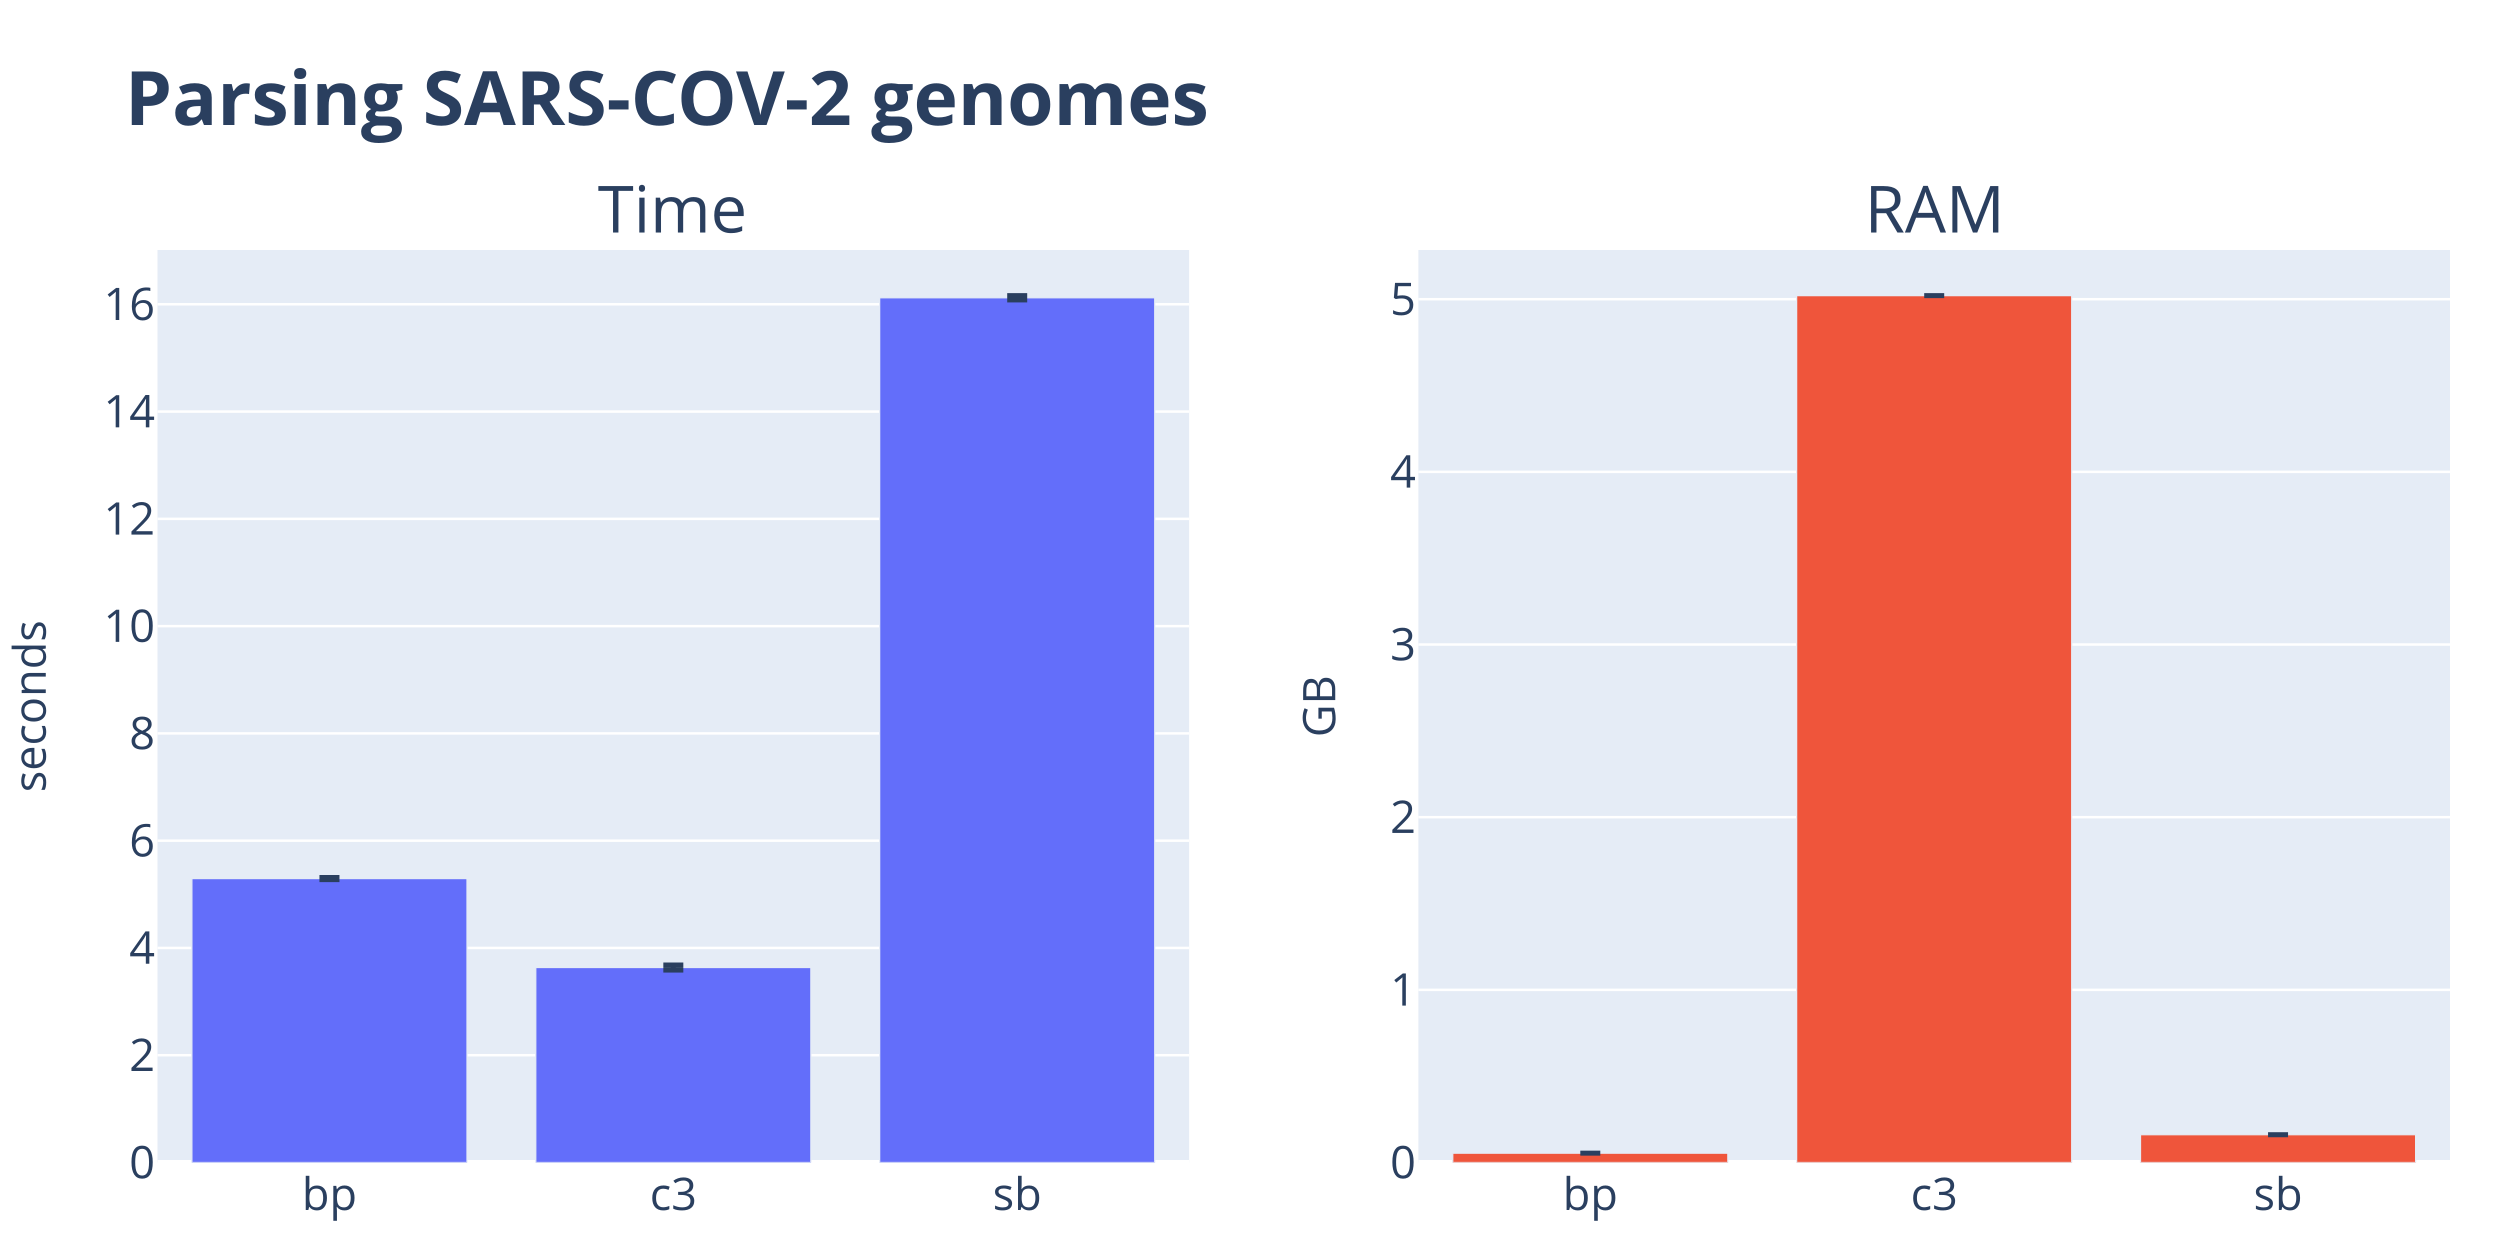
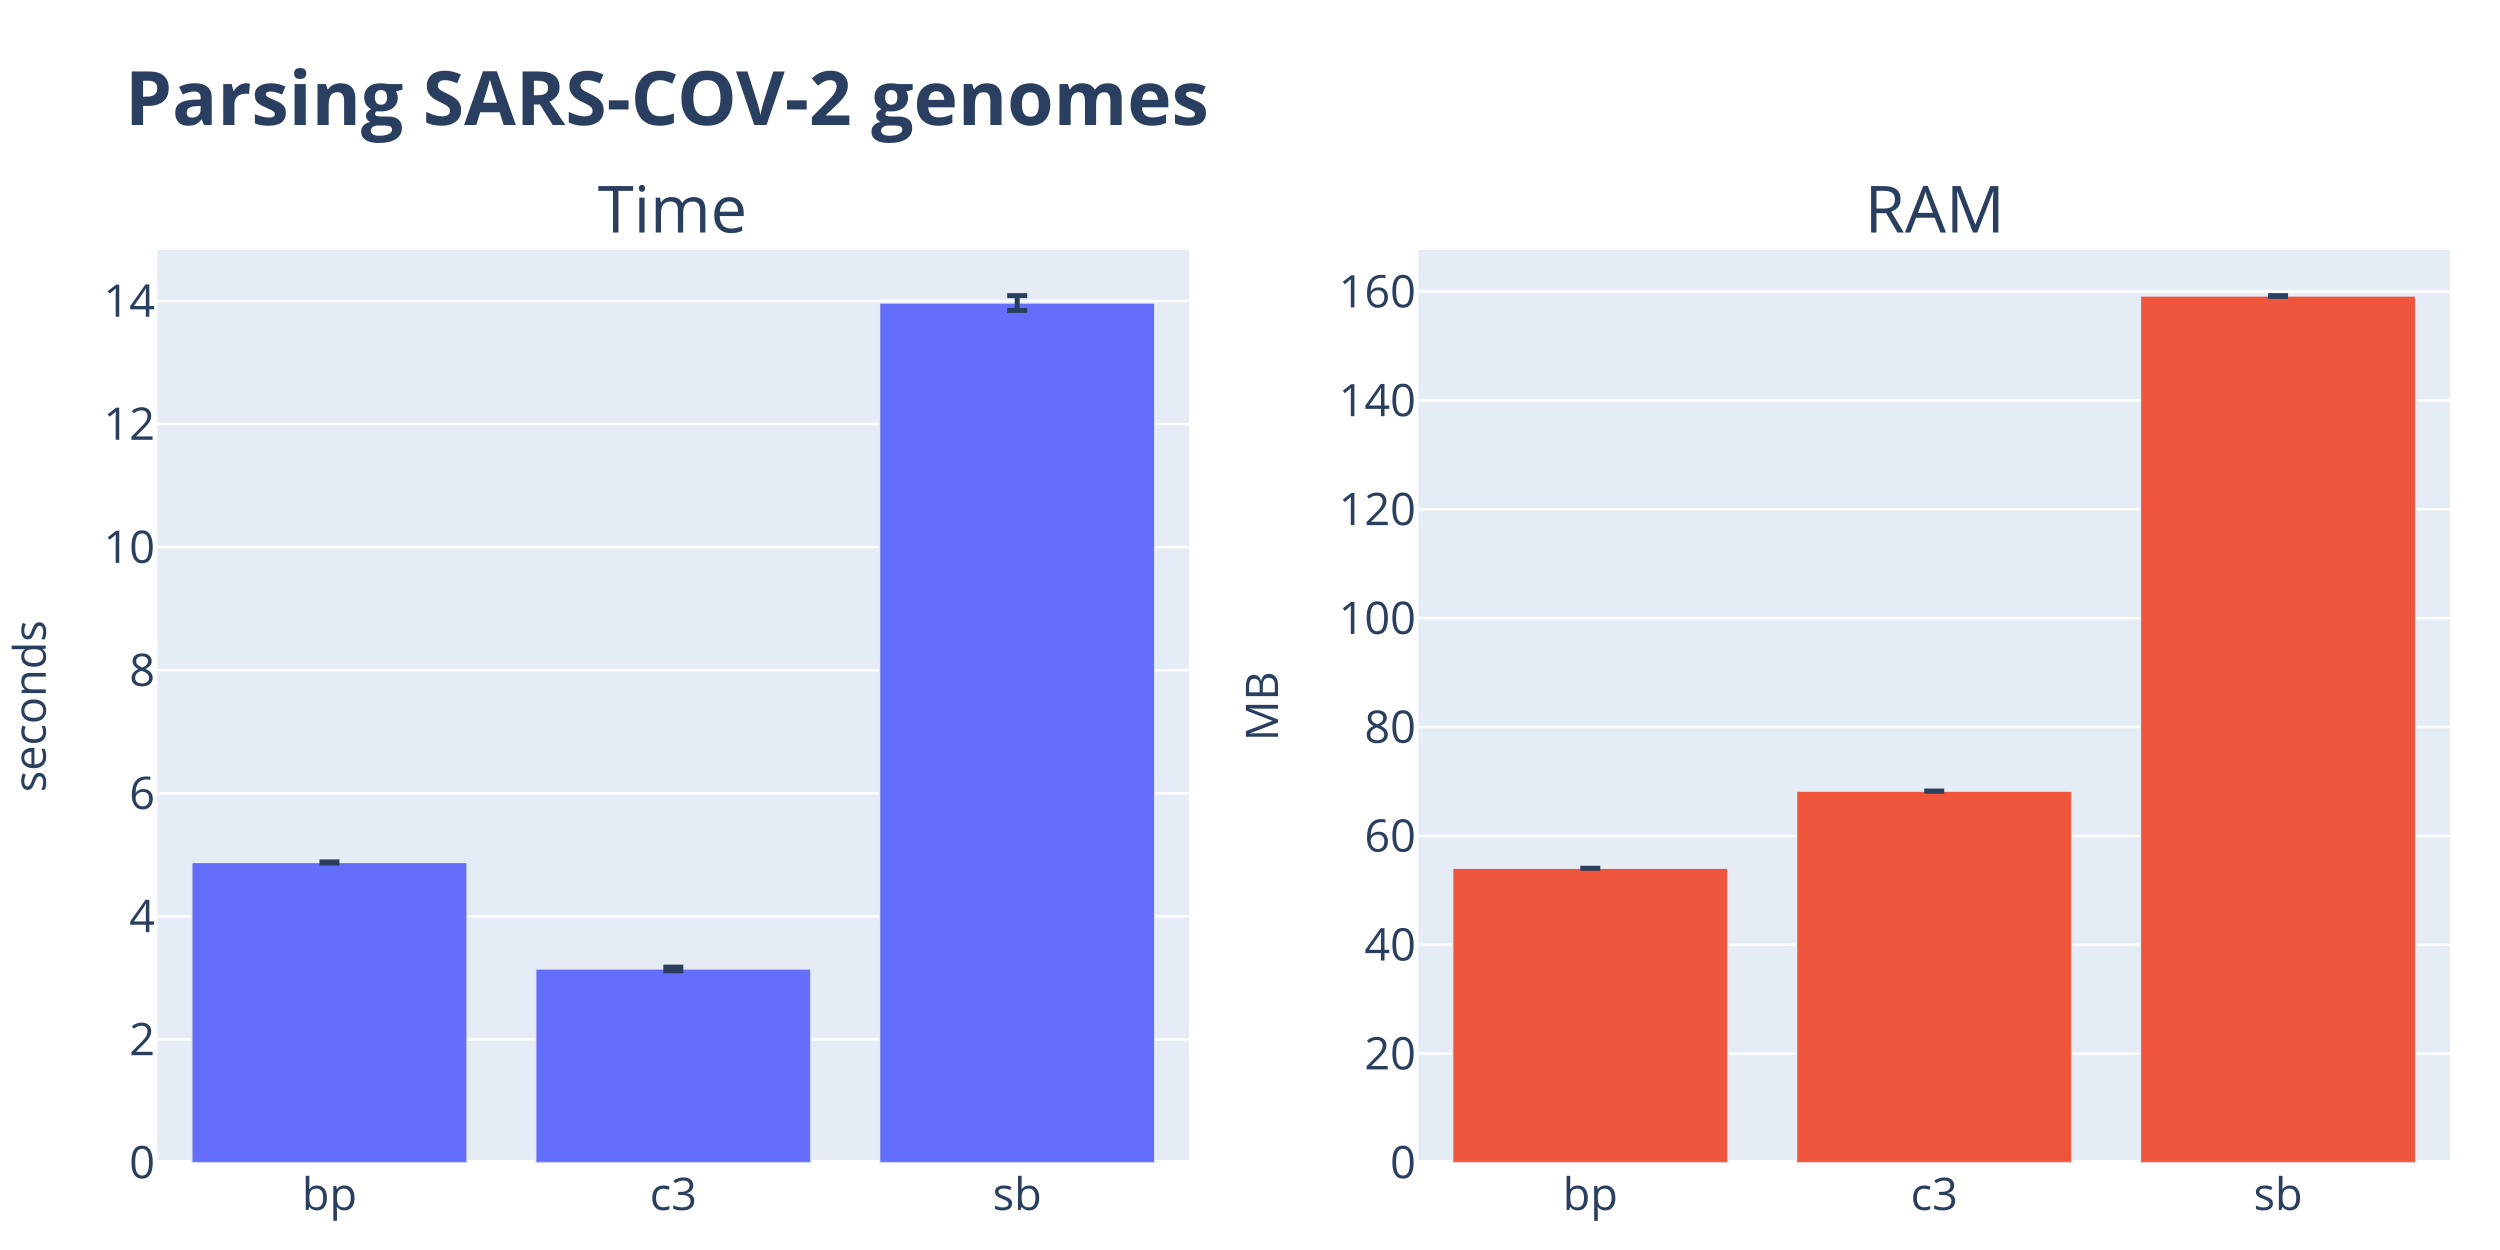
<svg xmlns="http://www.w3.org/2000/svg" class="main-svg" width="1000" height="500" style="" viewBox="0 0 1000 500">
  <rect x="0" y="0" width="1000" height="500" style="fill: rgb(255, 255, 255); fill-opacity: 1;" />
-   <defs id="defs-fc7138">
+   <defs id="defs-a2b4bd">
    <g class="clips">
-       <clipPath id="clipfc7138xyplot" class="plotclip">
+       <clipPath id="clipa2b4bdxyplot" class="plotclip">
        <rect width="412.65" height="365" />
      </clipPath>
-       <clipPath id="clipfc7138x2y2plot" class="plotclip">
+       <clipPath id="clipa2b4bdx2y2plot" class="plotclip">
        <rect width="412.65" height="365" />
      </clipPath>
-       <clipPath class="axesclip" id="clipfc7138x">
+       <clipPath class="axesclip" id="clipa2b4bdx">
        <rect x="63" y="0" width="412.65" height="500" />
      </clipPath>
-       <clipPath class="axesclip" id="clipfc7138y">
+       <clipPath class="axesclip" id="clipa2b4bdy">
        <rect x="0" y="100" width="1000" height="365" />
      </clipPath>
-       <clipPath class="axesclip" id="clipfc7138xy">
+       <clipPath class="axesclip" id="clipa2b4bdxy">
        <rect x="63" y="100" width="412.65" height="365" />
      </clipPath>
-       <clipPath class="axesclip" id="clipfc7138y2">
+       <clipPath class="axesclip" id="clipa2b4bdy2">
        <rect x="0" y="100" width="1000" height="365" />
      </clipPath>
-       <clipPath class="axesclip" id="clipfc7138xy2">
+       <clipPath class="axesclip" id="clipa2b4bdxy2">
        <rect x="63" y="100" width="412.65" height="365" />
      </clipPath>
-       <clipPath class="axesclip" id="clipfc7138x2">
+       <clipPath class="axesclip" id="clipa2b4bdx2">
        <rect x="567.35" y="0" width="412.65" height="500" />
      </clipPath>
-       <clipPath class="axesclip" id="clipfc7138x2y">
+       <clipPath class="axesclip" id="clipa2b4bdx2y">
        <rect x="567.35" y="100" width="412.65" height="365" />
      </clipPath>
-       <clipPath class="axesclip" id="clipfc7138x2y2">
+       <clipPath class="axesclip" id="clipa2b4bdx2y2">
        <rect x="567.35" y="100" width="412.65" height="365" />
      </clipPath>
    </g>
    <g class="gradients" />
    <g class="patterns" />
  </defs>
  <g class="bglayer">
    <rect class="bg" x="63" y="100" width="412.65" height="365" style="fill: rgb(229, 236, 246); fill-opacity: 1; stroke-width: 0;" />
    <rect class="bg" x="567.35" y="100" width="412.65" height="365" style="fill: rgb(229, 236, 246); fill-opacity: 1; stroke-width: 0;" />
  </g>
  <g class="layer-below">
    <g class="imagelayer" />
    <g class="shapelayer" />
  </g>
  <g class="cartesianlayer">
    <g class="subplot xy">
      <g class="layer-subplot">
        <g class="shapelayer" />
        <g class="imagelayer" />
      </g>
      <g class="minor-gridlayer">
        <g class="x" />
        <g class="y" />
      </g>
      <g class="gridlayer">
        <g class="x" />
        <g class="y">
-           <path class="ygrid crisp" transform="translate(0,422.09)" d="M63,0h412.65" style="stroke: rgb(255, 255, 255); stroke-opacity: 1; stroke-width: 1px;" />
-           <path class="ygrid crisp" transform="translate(0,379.18)" d="M63,0h412.65" style="stroke: rgb(255, 255, 255); stroke-opacity: 1; stroke-width: 1px;" />
-           <path class="ygrid crisp" transform="translate(0,336.27)" d="M63,0h412.65" style="stroke: rgb(255, 255, 255); stroke-opacity: 1; stroke-width: 1px;" />
-           <path class="ygrid crisp" transform="translate(0,293.36)" d="M63,0h412.65" style="stroke: rgb(255, 255, 255); stroke-opacity: 1; stroke-width: 1px;" />
-           <path class="ygrid crisp" transform="translate(0,250.45)" d="M63,0h412.65" style="stroke: rgb(255, 255, 255); stroke-opacity: 1; stroke-width: 1px;" />
-           <path class="ygrid crisp" transform="translate(0,207.54)" d="M63,0h412.65" style="stroke: rgb(255, 255, 255); stroke-opacity: 1; stroke-width: 1px;" />
-           <path class="ygrid crisp" transform="translate(0,164.63)" d="M63,0h412.65" style="stroke: rgb(255, 255, 255); stroke-opacity: 1; stroke-width: 1px;" />
-           <path class="ygrid crisp" transform="translate(0,121.71)" d="M63,0h412.65" style="stroke: rgb(255, 255, 255); stroke-opacity: 1; stroke-width: 1px;" />
+           <path class="ygrid crisp" transform="translate(0,415.77)" d="M63,0h412.65" style="stroke: rgb(255, 255, 255); stroke-opacity: 1; stroke-width: 1px;" />
+           <path class="ygrid crisp" transform="translate(0,366.54)" d="M63,0h412.65" style="stroke: rgb(255, 255, 255); stroke-opacity: 1; stroke-width: 1px;" />
+           <path class="ygrid crisp" transform="translate(0,317.31)" d="M63,0h412.65" style="stroke: rgb(255, 255, 255); stroke-opacity: 1; stroke-width: 1px;" />
+           <path class="ygrid crisp" transform="translate(0,268.08)" d="M63,0h412.65" style="stroke: rgb(255, 255, 255); stroke-opacity: 1; stroke-width: 1px;" />
+           <path class="ygrid crisp" transform="translate(0,218.85)" d="M63,0h412.65" style="stroke: rgb(255, 255, 255); stroke-opacity: 1; stroke-width: 1px;" />
+           <path class="ygrid crisp" transform="translate(0,169.62)" d="M63,0h412.65" style="stroke: rgb(255, 255, 255); stroke-opacity: 1; stroke-width: 1px;" />
+           <path class="ygrid crisp" transform="translate(0,120.39)" d="M63,0h412.65" style="stroke: rgb(255, 255, 255); stroke-opacity: 1; stroke-width: 1px;" />
        </g>
      </g>
      <g class="zerolinelayer">
        <path class="yzl zl crisp" transform="translate(0,465)" d="M63,0h412.65" style="stroke: rgb(255, 255, 255); stroke-opacity: 1; stroke-width: 2px;" />
      </g>
      <g class="layer-between">
        <g class="shapelayer" />
        <g class="imagelayer" />
      </g>
      <path class="xlines-below" />
      <path class="ylines-below" />
      <g class="overlines-below" />
      <g class="xaxislayer-below" />
      <g class="yaxislayer-below" />
      <g class="overaxes-below" />
      <g class="overplot">
-         <g class="xy" transform="translate(63,100)" clip-path="url(#clipfc7138xyplot)">
+         <g class="xy" transform="translate(63,100)" clip-path="url(#clipa2b4bdxyplot)">
          <g class="barlayer mlayer">
            <g class="trace bars" style="opacity: 1;">
              <g class="points">
                <g class="point">
-                   <path d="M13.75,365V251.43H123.8V365Z" style="vector-effect: none; opacity: 1; stroke-width: 0.5px; fill: rgb(99, 110, 250); fill-opacity: 1; stroke: rgb(229, 236, 246); stroke-opacity: 1;" />
-                 </g>
-                 <g class="point">
-                   <path d="M151.31,365V287.01H261.35V365Z" style="vector-effect: none; opacity: 1; stroke-width: 0.5px; fill: rgb(99, 110, 250); fill-opacity: 1; stroke: rgb(229, 236, 246); stroke-opacity: 1;" />
-                 </g>
-                 <g class="point">
-                   <path d="M288.86,365V19.11H398.9V365Z" style="vector-effect: none; opacity: 1; stroke-width: 0.5px; fill: rgb(99, 110, 250); fill-opacity: 1; stroke: rgb(229, 236, 246); stroke-opacity: 1;" />
-                 </g>
-               </g>
-               <g class="errorbar" style="opacity: 1;">
-                 <path class="yerror" d="M64.78,251h8m-4,0V251.85m-4,0h8" style="vector-effect: none; stroke-width: 2px; stroke: rgb(42, 63, 95); stroke-opacity: 1;" />
-               </g>
-               <g class="errorbar" style="opacity: 1;">
-                 <path class="yerror" d="M202.33,286h8m-4,0V288.03m-4,0h8" style="vector-effect: none; stroke-width: 2px; stroke: rgb(42, 63, 95); stroke-opacity: 1;" />
-               </g>
-               <g class="errorbar" style="opacity: 1;">
-                 <path class="yerror" d="M339.88,18.25h8m-4,0V19.97m-4,0h8" style="vector-effect: none; stroke-width: 2px; stroke: rgb(42, 63, 95); stroke-opacity: 1;" />
+                   <path d="M13.75,365V244.99H123.8V365Z" style="vector-effect: none; opacity: 1; stroke-width: 0.5px; fill: rgb(99, 110, 250); fill-opacity: 1; stroke: rgb(229, 236, 246); stroke-opacity: 1;" />
+                 </g>
+                 <g class="point">
+                   <path d="M151.31,365V287.59H261.35V365Z" style="vector-effect: none; opacity: 1; stroke-width: 0.5px; fill: rgb(99, 110, 250); fill-opacity: 1; stroke: rgb(229, 236, 246); stroke-opacity: 1;" />
+                 </g>
+                 <g class="point">
+                   <path d="M288.86,365V21.21H398.9V365Z" style="vector-effect: none; opacity: 1; stroke-width: 0.5px; fill: rgb(99, 110, 250); fill-opacity: 1; stroke: rgb(229, 236, 246); stroke-opacity: 1;" />
+                 </g>
+               </g>
+               <g class="errorbar" style="opacity: 1;">
+                 <path class="yerror" d="M64.78,244.76h8m-4,0V245.23m-4,0h8" style="vector-effect: none; stroke-width: 2px; stroke: rgb(42, 63, 95); stroke-opacity: 1;" />
+               </g>
+               <g class="errorbar" style="opacity: 1;">
+                 <path class="yerror" d="M202.33,286.86h8m-4,0V288.31m-4,0h8" style="vector-effect: none; stroke-width: 2px; stroke: rgb(42, 63, 95); stroke-opacity: 1;" />
+               </g>
+               <g class="errorbar" style="opacity: 1;">
+                 <path class="yerror" d="M339.88,18.25h8m-4,0V24.17m-4,0h8" style="vector-effect: none; stroke-width: 2px; stroke: rgb(42, 63, 95); stroke-opacity: 1;" />
              </g>
            </g>
          </g>
        </g>
      </g>
      <g class="zerolinelayer-above" />
      <path class="xlines-above crisp" d="M0,0" style="fill: none;" />
      <path class="ylines-above crisp" d="M0,0" style="fill: none;" />
      <g class="overlines-above" />
      <g class="xaxislayer-above">
        <g class="xtick">
          <text text-anchor="middle" x="0" y="484" transform="translate(131.78,0)" style="font-family: 'Open Sans', verdana, arial, sans-serif; font-size: 18px; fill: rgb(42, 63, 95); fill-opacity: 1; white-space: pre;">bp</text>
        </g>
        <g class="xtick">
          <text text-anchor="middle" x="0" y="484" transform="translate(269.33,0)" style="font-family: 'Open Sans', verdana, arial, sans-serif; font-size: 18px; fill: rgb(42, 63, 95); fill-opacity: 1; white-space: pre;">c3</text>
        </g>
        <g class="xtick">
          <text text-anchor="middle" x="0" y="484" transform="translate(406.88,0)" style="font-family: 'Open Sans', verdana, arial, sans-serif; font-size: 18px; fill: rgb(42, 63, 95); fill-opacity: 1; white-space: pre;">sb</text>
        </g>
      </g>
      <g class="yaxislayer-above">
        <g class="ytick">
          <text text-anchor="end" x="62" y="6.3" transform="translate(0,465)" style="font-family: 'Open Sans', verdana, arial, sans-serif; font-size: 18px; fill: rgb(42, 63, 95); fill-opacity: 1; white-space: pre;">0</text>
        </g>
        <g class="ytick">
-           <text text-anchor="end" x="62" y="6.3" style="font-family: 'Open Sans', verdana, arial, sans-serif; font-size: 18px; fill: rgb(42, 63, 95); fill-opacity: 1; white-space: pre;" transform="translate(0,422.09)">2</text>
-         </g>
-         <g class="ytick">
-           <text text-anchor="end" x="62" y="6.3" style="font-family: 'Open Sans', verdana, arial, sans-serif; font-size: 18px; fill: rgb(42, 63, 95); fill-opacity: 1; white-space: pre;" transform="translate(0,379.18)">4</text>
-         </g>
-         <g class="ytick">
-           <text text-anchor="end" x="62" y="6.3" style="font-family: 'Open Sans', verdana, arial, sans-serif; font-size: 18px; fill: rgb(42, 63, 95); fill-opacity: 1; white-space: pre;" transform="translate(0,336.27)">6</text>
-         </g>
-         <g class="ytick">
-           <text text-anchor="end" x="62" y="6.3" style="font-family: 'Open Sans', verdana, arial, sans-serif; font-size: 18px; fill: rgb(42, 63, 95); fill-opacity: 1; white-space: pre;" transform="translate(0,293.36)">8</text>
-         </g>
-         <g class="ytick">
-           <text text-anchor="end" x="62" y="6.3" style="font-family: 'Open Sans', verdana, arial, sans-serif; font-size: 18px; fill: rgb(42, 63, 95); fill-opacity: 1; white-space: pre;" transform="translate(0,250.45)">10</text>
-         </g>
-         <g class="ytick">
-           <text text-anchor="end" x="62" y="6.3" style="font-family: 'Open Sans', verdana, arial, sans-serif; font-size: 18px; fill: rgb(42, 63, 95); fill-opacity: 1; white-space: pre;" transform="translate(0,207.54)">12</text>
-         </g>
-         <g class="ytick">
-           <text text-anchor="end" x="62" y="6.3" style="font-family: 'Open Sans', verdana, arial, sans-serif; font-size: 18px; fill: rgb(42, 63, 95); fill-opacity: 1; white-space: pre;" transform="translate(0,164.63)">14</text>
-         </g>
-         <g class="ytick">
-           <text text-anchor="end" x="62" y="6.3" style="font-family: 'Open Sans', verdana, arial, sans-serif; font-size: 18px; fill: rgb(42, 63, 95); fill-opacity: 1; white-space: pre;" transform="translate(0,121.71)">16</text>
+           <text text-anchor="end" x="62" y="6.3" style="font-family: 'Open Sans', verdana, arial, sans-serif; font-size: 18px; fill: rgb(42, 63, 95); fill-opacity: 1; white-space: pre;" transform="translate(0,415.77)">2</text>
+         </g>
+         <g class="ytick">
+           <text text-anchor="end" x="62" y="6.3" style="font-family: 'Open Sans', verdana, arial, sans-serif; font-size: 18px; fill: rgb(42, 63, 95); fill-opacity: 1; white-space: pre;" transform="translate(0,366.54)">4</text>
+         </g>
+         <g class="ytick">
+           <text text-anchor="end" x="62" y="6.3" style="font-family: 'Open Sans', verdana, arial, sans-serif; font-size: 18px; fill: rgb(42, 63, 95); fill-opacity: 1; white-space: pre;" transform="translate(0,317.31)">6</text>
+         </g>
+         <g class="ytick">
+           <text text-anchor="end" x="62" y="6.3" style="font-family: 'Open Sans', verdana, arial, sans-serif; font-size: 18px; fill: rgb(42, 63, 95); fill-opacity: 1; white-space: pre;" transform="translate(0,268.08)">8</text>
+         </g>
+         <g class="ytick">
+           <text text-anchor="end" x="62" y="6.3" style="font-family: 'Open Sans', verdana, arial, sans-serif; font-size: 18px; fill: rgb(42, 63, 95); fill-opacity: 1; white-space: pre;" transform="translate(0,218.85)">10</text>
+         </g>
+         <g class="ytick">
+           <text text-anchor="end" x="62" y="6.3" style="font-family: 'Open Sans', verdana, arial, sans-serif; font-size: 18px; fill: rgb(42, 63, 95); fill-opacity: 1; white-space: pre;" transform="translate(0,169.62)">12</text>
+         </g>
+         <g class="ytick">
+           <text text-anchor="end" x="62" y="6.3" style="font-family: 'Open Sans', verdana, arial, sans-serif; font-size: 18px; fill: rgb(42, 63, 95); fill-opacity: 1; white-space: pre;" transform="translate(0,120.39)">14</text>
        </g>
      </g>
      <g class="overaxes-above" />
    </g>
    <g class="subplot x2y2">
      <g class="layer-subplot">
        <g class="shapelayer" />
        <g class="imagelayer" />
      </g>
      <g class="minor-gridlayer">
        <g class="x2" />
        <g class="y2" />
      </g>
      <g class="gridlayer">
        <g class="x2" />
        <g class="y2">
-           <path class="y2grid crisp" transform="translate(0,395.94)" d="M567.35,0h412.65" style="stroke: rgb(255, 255, 255); stroke-opacity: 1; stroke-width: 1px;" />
-           <path class="y2grid crisp" transform="translate(0,326.87)" d="M567.35,0h412.65" style="stroke: rgb(255, 255, 255); stroke-opacity: 1; stroke-width: 1px;" />
-           <path class="y2grid crisp" transform="translate(0,257.81)" d="M567.35,0h412.65" style="stroke: rgb(255, 255, 255); stroke-opacity: 1; stroke-width: 1px;" />
-           <path class="y2grid crisp" transform="translate(0,188.74)" d="M567.35,0h412.65" style="stroke: rgb(255, 255, 255); stroke-opacity: 1; stroke-width: 1px;" />
-           <path class="y2grid crisp" transform="translate(0,119.68)" d="M567.35,0h412.65" style="stroke: rgb(255, 255, 255); stroke-opacity: 1; stroke-width: 1px;" />
+           <path class="y2grid crisp" transform="translate(0,421.46)" d="M567.35,0h412.65" style="stroke: rgb(255, 255, 255); stroke-opacity: 1; stroke-width: 1px;" />
+           <path class="y2grid crisp" transform="translate(0,377.91)" d="M567.35,0h412.65" style="stroke: rgb(255, 255, 255); stroke-opacity: 1; stroke-width: 1px;" />
+           <path class="y2grid crisp" transform="translate(0,334.37)" d="M567.35,0h412.65" style="stroke: rgb(255, 255, 255); stroke-opacity: 1; stroke-width: 1px;" />
+           <path class="y2grid crisp" transform="translate(0,290.82)" d="M567.35,0h412.65" style="stroke: rgb(255, 255, 255); stroke-opacity: 1; stroke-width: 1px;" />
+           <path class="y2grid crisp" transform="translate(0,247.28)" d="M567.35,0h412.65" style="stroke: rgb(255, 255, 255); stroke-opacity: 1; stroke-width: 1px;" />
+           <path class="y2grid crisp" transform="translate(0,203.74)" d="M567.35,0h412.65" style="stroke: rgb(255, 255, 255); stroke-opacity: 1; stroke-width: 1px;" />
+           <path class="y2grid crisp" transform="translate(0,160.19)" d="M567.35,0h412.65" style="stroke: rgb(255, 255, 255); stroke-opacity: 1; stroke-width: 1px;" />
+           <path class="y2grid crisp" transform="translate(0,116.65)" d="M567.35,0h412.65" style="stroke: rgb(255, 255, 255); stroke-opacity: 1; stroke-width: 1px;" />
        </g>
      </g>
      <g class="zerolinelayer">
        <path class="y2zl zl crisp" transform="translate(0,465)" d="M567.35,0h412.65" style="stroke: rgb(255, 255, 255); stroke-opacity: 1; stroke-width: 2px;" />
      </g>
      <g class="layer-between">
        <g class="shapelayer" />
        <g class="imagelayer" />
      </g>
      <path class="xlines-below" />
      <path class="ylines-below" />
      <g class="overlines-below" />
      <g class="xaxislayer-below" />
      <g class="yaxislayer-below" />
      <g class="overaxes-below" />
      <g class="overplot">
-         <g class="x2y2" transform="translate(567.35,100)" clip-path="url(#clipfc7138x2y2plot)">
+         <g class="x2y2" transform="translate(567.35,100)" clip-path="url(#clipa2b4bdx2y2plot)">
          <g class="barlayer mlayer">
            <g class="trace bars" style="opacity: 1;">
              <g class="points">
                <g class="point">
-                   <path d="M13.75,365V361.26H123.79V365Z" style="vector-effect: none; opacity: 1; stroke-width: 0.5px; fill: rgb(239, 85, 59); fill-opacity: 1; stroke: rgb(229, 236, 246); stroke-opacity: 1;" />
-                 </g>
-                 <g class="point">
-                   <path d="M151.3,365V18.25H261.34V365Z" style="vector-effect: none; opacity: 1; stroke-width: 0.5px; fill: rgb(239, 85, 59); fill-opacity: 1; stroke: rgb(229, 236, 246); stroke-opacity: 1;" />
-                 </g>
-                 <g class="point">
-                   <path d="M288.85,365V353.89H398.9V365Z" style="vector-effect: none; opacity: 1; stroke-width: 0.5px; fill: rgb(239, 85, 59); fill-opacity: 1; stroke: rgb(229, 236, 246); stroke-opacity: 1;" />
-                 </g>
-               </g>
-               <g class="errorbar" style="opacity: 1;">
-                 <path class="yerror" d="M64.77,361.26h8m-4,0V361.26m-4,0h8" style="vector-effect: none; stroke-width: 2px; stroke: rgb(42, 63, 95); stroke-opacity: 1;" />
-               </g>
-               <g class="errorbar" style="opacity: 1;">
-                 <path class="yerror" d="M202.33,18.25h8m-4,0V18.25m-4,0h8" style="vector-effect: none; stroke-width: 2px; stroke: rgb(42, 63, 95); stroke-opacity: 1;" />
-               </g>
-               <g class="errorbar" style="opacity: 1;">
-                 <path class="yerror" d="M339.87,353.88h8m-4,0V353.9m-4,0h8" style="vector-effect: none; stroke-width: 2px; stroke: rgb(42, 63, 95); stroke-opacity: 1;" />
+                   <path d="M13.75,365V247.3H123.79V365Z" style="vector-effect: none; opacity: 1; stroke-width: 0.5px; fill: rgb(239, 85, 59); fill-opacity: 1; stroke: rgb(229, 236, 246); stroke-opacity: 1;" />
+                 </g>
+                 <g class="point">
+                   <path d="M151.3,365V216.46H261.34V365Z" style="vector-effect: none; opacity: 1; stroke-width: 0.5px; fill: rgb(239, 85, 59); fill-opacity: 1; stroke: rgb(229, 236, 246); stroke-opacity: 1;" />
+                 </g>
+                 <g class="point">
+                   <path d="M288.85,365V18.41H398.9V365Z" style="vector-effect: none; opacity: 1; stroke-width: 0.5px; fill: rgb(239, 85, 59); fill-opacity: 1; stroke: rgb(229, 236, 246); stroke-opacity: 1;" />
+                 </g>
+               </g>
+               <g class="errorbar" style="opacity: 1;">
+                 <path class="yerror" d="M64.77,247.3h8m-4,0V247.3m-4,0h8" style="vector-effect: none; stroke-width: 2px; stroke: rgb(42, 63, 95); stroke-opacity: 1;" />
+               </g>
+               <g class="errorbar" style="opacity: 1;">
+                 <path class="yerror" d="M202.33,216.42h8m-4,0V216.5m-4,0h8" style="vector-effect: none; stroke-width: 2px; stroke: rgb(42, 63, 95); stroke-opacity: 1;" />
+               </g>
+               <g class="errorbar" style="opacity: 1;">
+                 <path class="yerror" d="M339.87,18.25h8m-4,0V18.56m-4,0h8" style="vector-effect: none; stroke-width: 2px; stroke: rgb(42, 63, 95); stroke-opacity: 1;" />
              </g>
            </g>
          </g>
        </g>
      </g>
      <g class="zerolinelayer-above" />
      <path class="xlines-above crisp" d="M0,0" style="fill: none;" />
      <path class="ylines-above crisp" d="M0,0" style="fill: none;" />
      <g class="overlines-above" />
      <g class="xaxislayer-above">
        <g class="x2tick">
          <text text-anchor="middle" x="0" y="484" transform="translate(636.12,0)" style="font-family: 'Open Sans', verdana, arial, sans-serif; font-size: 18px; fill: rgb(42, 63, 95); fill-opacity: 1; white-space: pre;">bp</text>
        </g>
        <g class="x2tick">
          <text text-anchor="middle" x="0" y="484" transform="translate(773.68,0)" style="font-family: 'Open Sans', verdana, arial, sans-serif; font-size: 18px; fill: rgb(42, 63, 95); fill-opacity: 1; white-space: pre;">c3</text>
        </g>
        <g class="x2tick">
          <text text-anchor="middle" x="0" y="484" transform="translate(911.22,0)" style="font-family: 'Open Sans', verdana, arial, sans-serif; font-size: 18px; fill: rgb(42, 63, 95); fill-opacity: 1; white-space: pre;">sb</text>
        </g>
      </g>
      <g class="yaxislayer-above">
        <g class="y2tick">
          <text text-anchor="end" x="566.35" y="6.3" transform="translate(0,465)" style="font-family: 'Open Sans', verdana, arial, sans-serif; font-size: 18px; fill: rgb(42, 63, 95); fill-opacity: 1; white-space: pre;">0</text>
        </g>
        <g class="y2tick">
-           <text text-anchor="end" x="566.35" y="6.3" style="font-family: 'Open Sans', verdana, arial, sans-serif; font-size: 18px; fill: rgb(42, 63, 95); fill-opacity: 1; white-space: pre;" transform="translate(0,395.94)">1</text>
-         </g>
-         <g class="y2tick">
-           <text text-anchor="end" x="566.35" y="6.3" style="font-family: 'Open Sans', verdana, arial, sans-serif; font-size: 18px; fill: rgb(42, 63, 95); fill-opacity: 1; white-space: pre;" transform="translate(0,326.87)">2</text>
-         </g>
-         <g class="y2tick">
-           <text text-anchor="end" x="566.35" y="6.3" style="font-family: 'Open Sans', verdana, arial, sans-serif; font-size: 18px; fill: rgb(42, 63, 95); fill-opacity: 1; white-space: pre;" transform="translate(0,257.81)">3</text>
-         </g>
-         <g class="y2tick">
-           <text text-anchor="end" x="566.35" y="6.3" style="font-family: 'Open Sans', verdana, arial, sans-serif; font-size: 18px; fill: rgb(42, 63, 95); fill-opacity: 1; white-space: pre;" transform="translate(0,188.74)">4</text>
-         </g>
-         <g class="y2tick">
-           <text text-anchor="end" x="566.35" y="6.3" style="font-family: 'Open Sans', verdana, arial, sans-serif; font-size: 18px; fill: rgb(42, 63, 95); fill-opacity: 1; white-space: pre;" transform="translate(0,119.68)">5</text>
+           <text text-anchor="end" x="566.35" y="6.3" style="font-family: 'Open Sans', verdana, arial, sans-serif; font-size: 18px; fill: rgb(42, 63, 95); fill-opacity: 1; white-space: pre;" transform="translate(0,421.46)">20</text>
+         </g>
+         <g class="y2tick">
+           <text text-anchor="end" x="566.35" y="6.3" style="font-family: 'Open Sans', verdana, arial, sans-serif; font-size: 18px; fill: rgb(42, 63, 95); fill-opacity: 1; white-space: pre;" transform="translate(0,377.91)">40</text>
+         </g>
+         <g class="y2tick">
+           <text text-anchor="end" x="566.35" y="6.3" style="font-family: 'Open Sans', verdana, arial, sans-serif; font-size: 18px; fill: rgb(42, 63, 95); fill-opacity: 1; white-space: pre;" transform="translate(0,334.37)">60</text>
+         </g>
+         <g class="y2tick">
+           <text text-anchor="end" x="566.35" y="6.3" style="font-family: 'Open Sans', verdana, arial, sans-serif; font-size: 18px; fill: rgb(42, 63, 95); fill-opacity: 1; white-space: pre;" transform="translate(0,290.82)">80</text>
+         </g>
+         <g class="y2tick">
+           <text text-anchor="end" x="566.35" y="6.3" style="font-family: 'Open Sans', verdana, arial, sans-serif; font-size: 18px; fill: rgb(42, 63, 95); fill-opacity: 1; white-space: pre;" transform="translate(0,247.28)">100</text>
+         </g>
+         <g class="y2tick">
+           <text text-anchor="end" x="566.35" y="6.3" style="font-family: 'Open Sans', verdana, arial, sans-serif; font-size: 18px; fill: rgb(42, 63, 95); fill-opacity: 1; white-space: pre;" transform="translate(0,203.74)">120</text>
+         </g>
+         <g class="y2tick">
+           <text text-anchor="end" x="566.35" y="6.3" style="font-family: 'Open Sans', verdana, arial, sans-serif; font-size: 18px; fill: rgb(42, 63, 95); fill-opacity: 1; white-space: pre;" transform="translate(0,160.19)">140</text>
+         </g>
+         <g class="y2tick">
+           <text text-anchor="end" x="566.35" y="6.3" style="font-family: 'Open Sans', verdana, arial, sans-serif; font-size: 18px; fill: rgb(42, 63, 95); fill-opacity: 1; white-space: pre;" transform="translate(0,116.65)">160</text>
        </g>
      </g>
      <g class="overaxes-above" />
    </g>
  </g>
  <g class="polarlayer" />
  <g class="smithlayer" />
  <g class="ternarylayer" />
  <g class="geolayer" />
  <g class="funnelarealayer" />
  <g class="pielayer" />
  <g class="iciclelayer" />
  <g class="treemaplayer" />
  <g class="sunburstlayer" />
  <g class="glimages" />
-   <defs id="topdefs-fc7138">
+   <defs id="topdefs-a2b4bd">
    <g class="clips" />
  </defs>
  <g class="layer-above">
    <g class="imagelayer" />
    <g class="shapelayer" />
  </g>
  <g class="infolayer">
    <g class="g-gtitle">
      <text class="gtitle" x="50" y="50" text-anchor="start" dy="0em" style="opacity: 1; font-family: 'Open Sans', verdana, arial, sans-serif; font-size: 30px; fill: rgb(42, 63, 95); fill-opacity: 1; white-space: pre;">
        <tspan style="font-weight:bold">Parsing SARS-COV-2 genomes</tspan>
      </text>
    </g>
    <g class="g-xtitle" />
    <g class="g-x2title" />
    <g class="g-ytitle">
      <text class="ytitle" transform="rotate(-90,18.30938,282.5)" x="18.309" y="282.5" text-anchor="middle" style="opacity: 1; font-family: 'Open Sans', verdana, arial, sans-serif; font-size: 18px; fill: rgb(42, 63, 95); fill-opacity: 1; white-space: pre;">seconds</text>
    </g>
    <g class="g-y2title">
-       <text class="y2title" transform="rotate(-90,534.0965,282.5)" x="534.096" y="282.5" text-anchor="middle" style="opacity: 1; font-family: 'Open Sans', verdana, arial, sans-serif; font-size: 18px; fill: rgb(42, 63, 95); fill-opacity: 1; white-space: pre;">GB</text>
+       <text class="y2title" transform="rotate(-90,511.2059,282.5)" x="511.206" y="282.5" text-anchor="middle" style="opacity: 1; font-family: 'Open Sans', verdana, arial, sans-serif; font-size: 18px; fill: rgb(42, 63, 95); fill-opacity: 1; white-space: pre;">MB</text>
    </g>
    <g class="annotation" data-index="0" style="opacity: 1;">
      <g class="annotation-text-g" transform="rotate(0,269.325,82.5)">
        <g class="cursor-pointer" transform="translate(235,65)">
          <rect class="bg" x="0.5" y="0.5" width="67" height="34" style="stroke-width: 1px; stroke: rgb(0, 0, 0); stroke-opacity: 0; fill: rgb(0, 0, 0); fill-opacity: 0;" />
          <text class="annotation-text" text-anchor="middle" x="33.969" y="28" style="font-family: 'Open Sans', verdana, arial, sans-serif; font-size: 26px; fill: rgb(42, 63, 95); fill-opacity: 1; white-space: pre;">Time</text>
        </g>
      </g>
    </g>
    <g class="annotation" data-index="1" style="opacity: 1;">
      <g class="annotation-text-g" transform="rotate(0,773.675,82.5)">
        <g class="cursor-pointer" transform="translate(743,65)">
          <rect class="bg" x="0.5" y="0.5" width="61" height="34" style="stroke-width: 1px; stroke: rgb(0, 0, 0); stroke-opacity: 0; fill: rgb(0, 0, 0); fill-opacity: 0;" />
          <text class="annotation-text" text-anchor="middle" x="30.883" y="28" style="font-family: 'Open Sans', verdana, arial, sans-serif; font-size: 26px; fill: rgb(42, 63, 95); fill-opacity: 1; white-space: pre;">RAM</text>
        </g>
      </g>
    </g>
  </g>
</svg>
